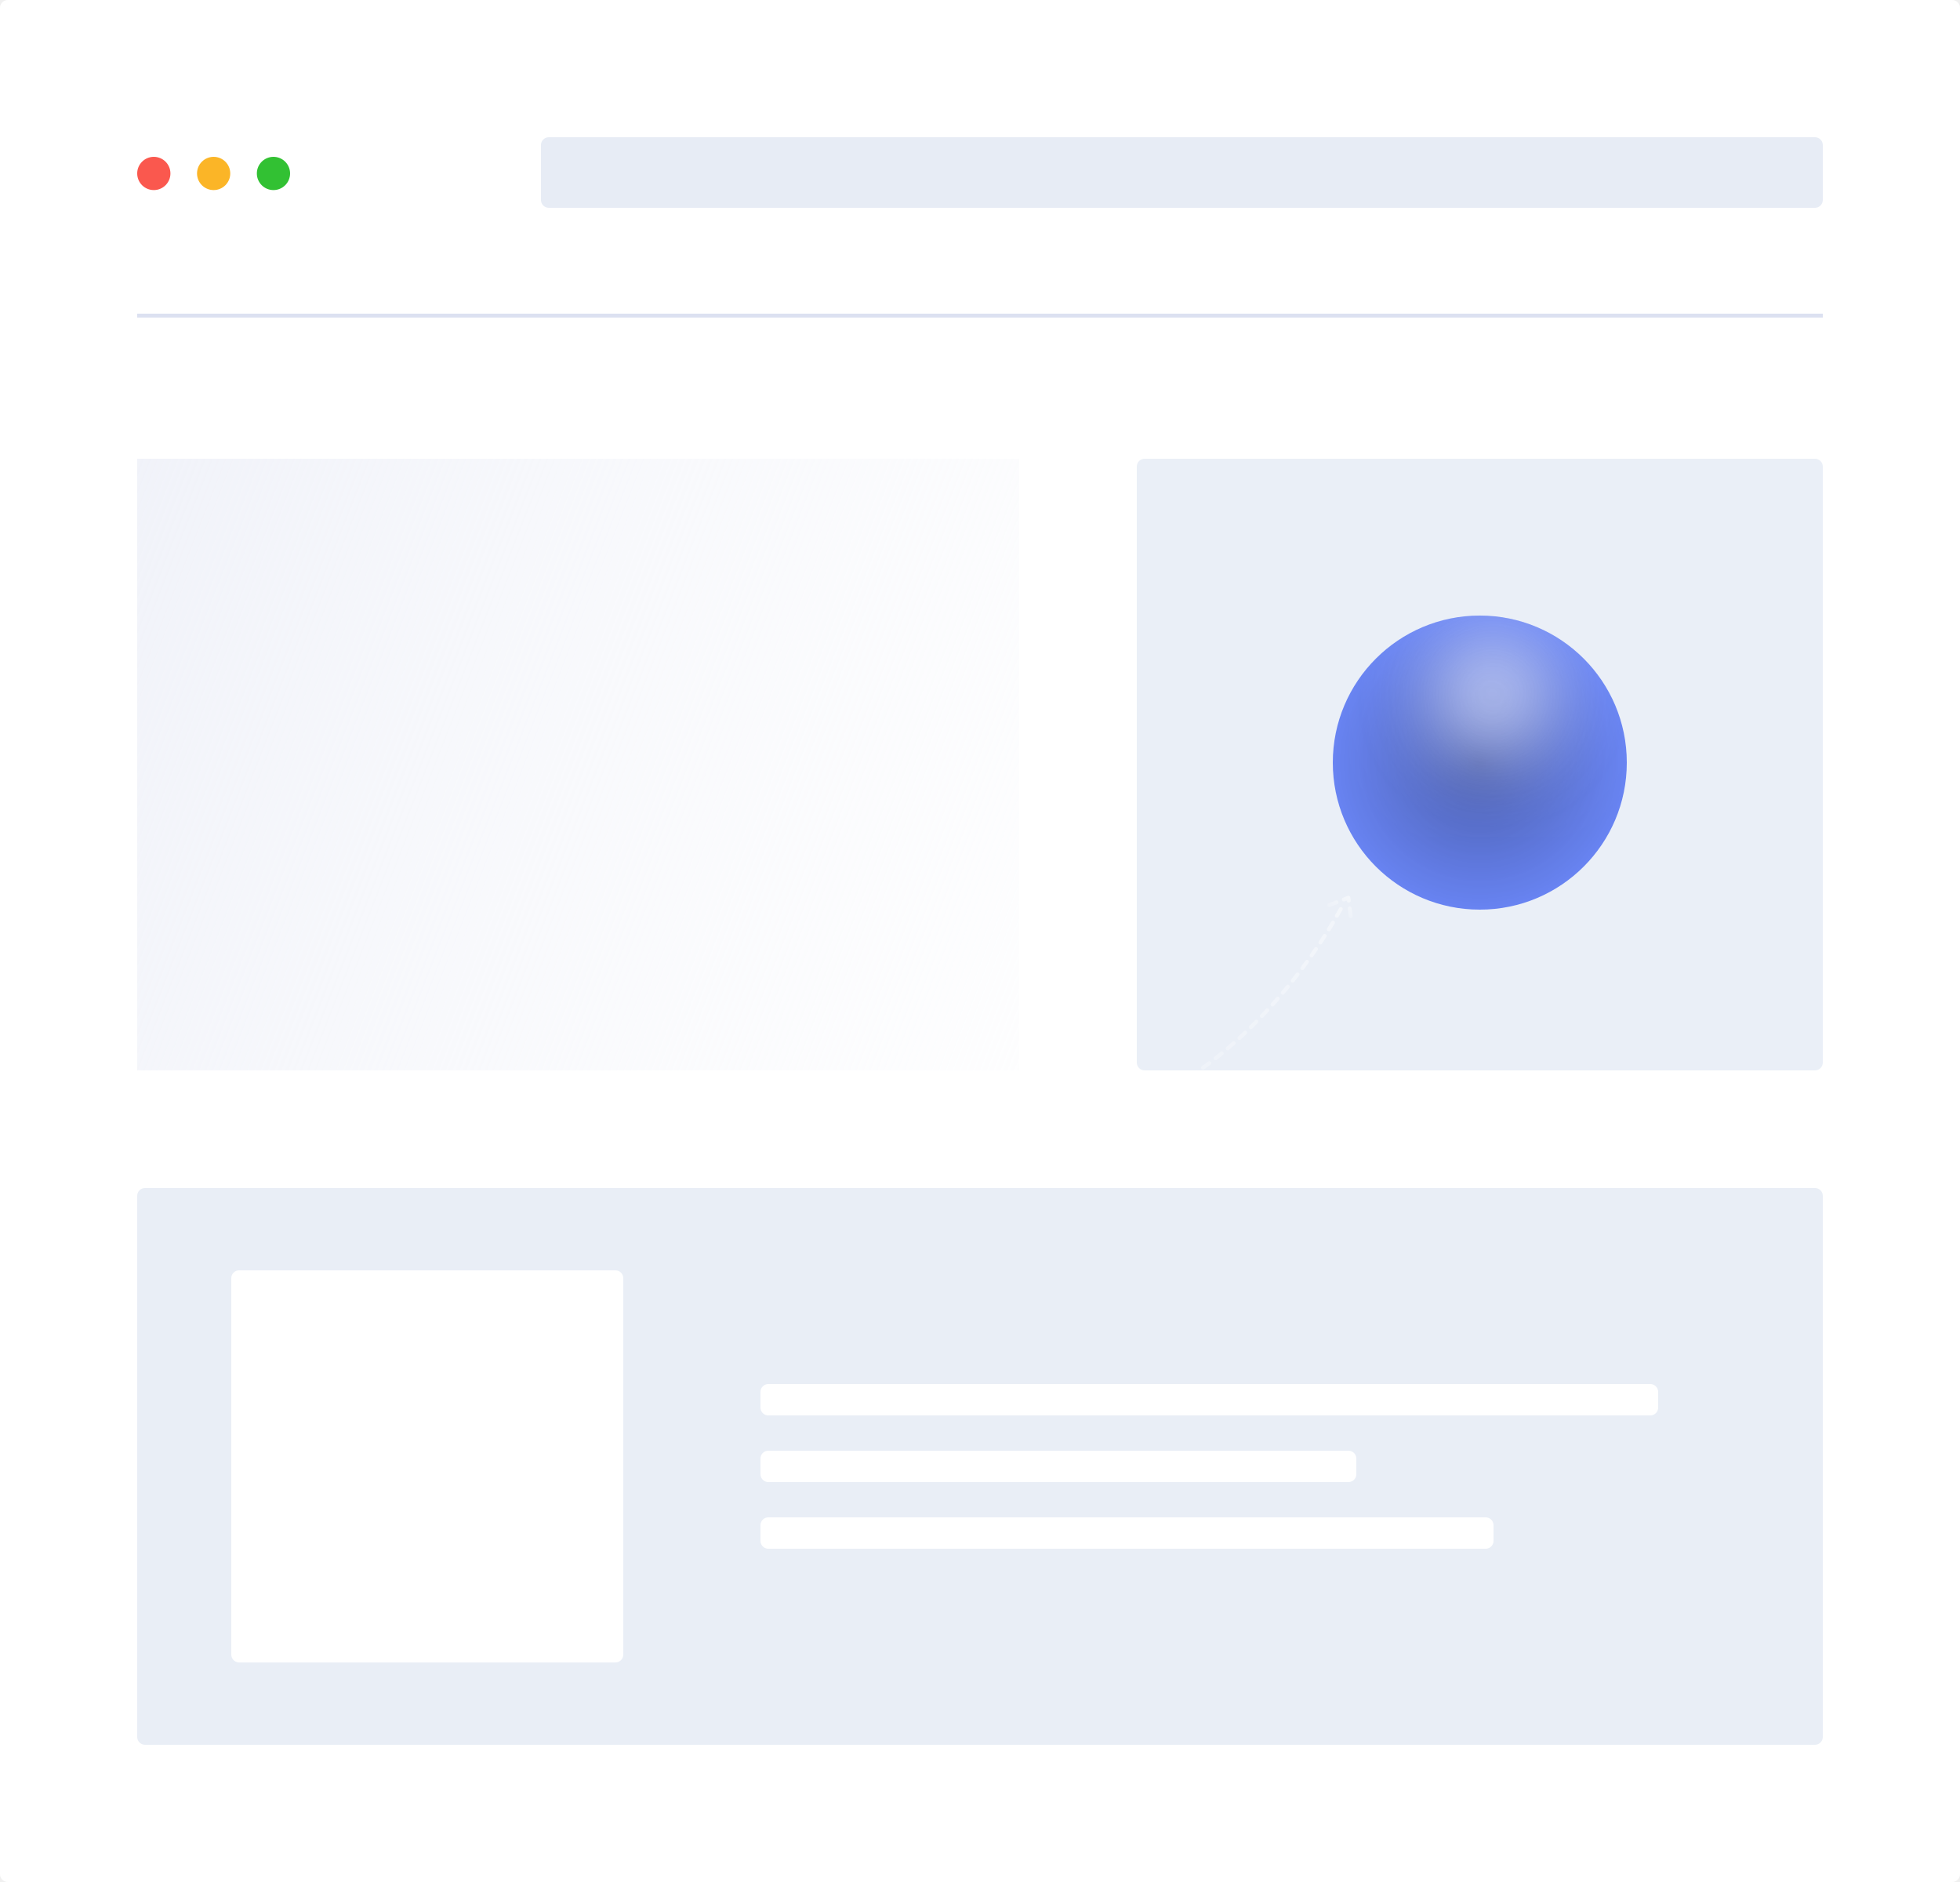
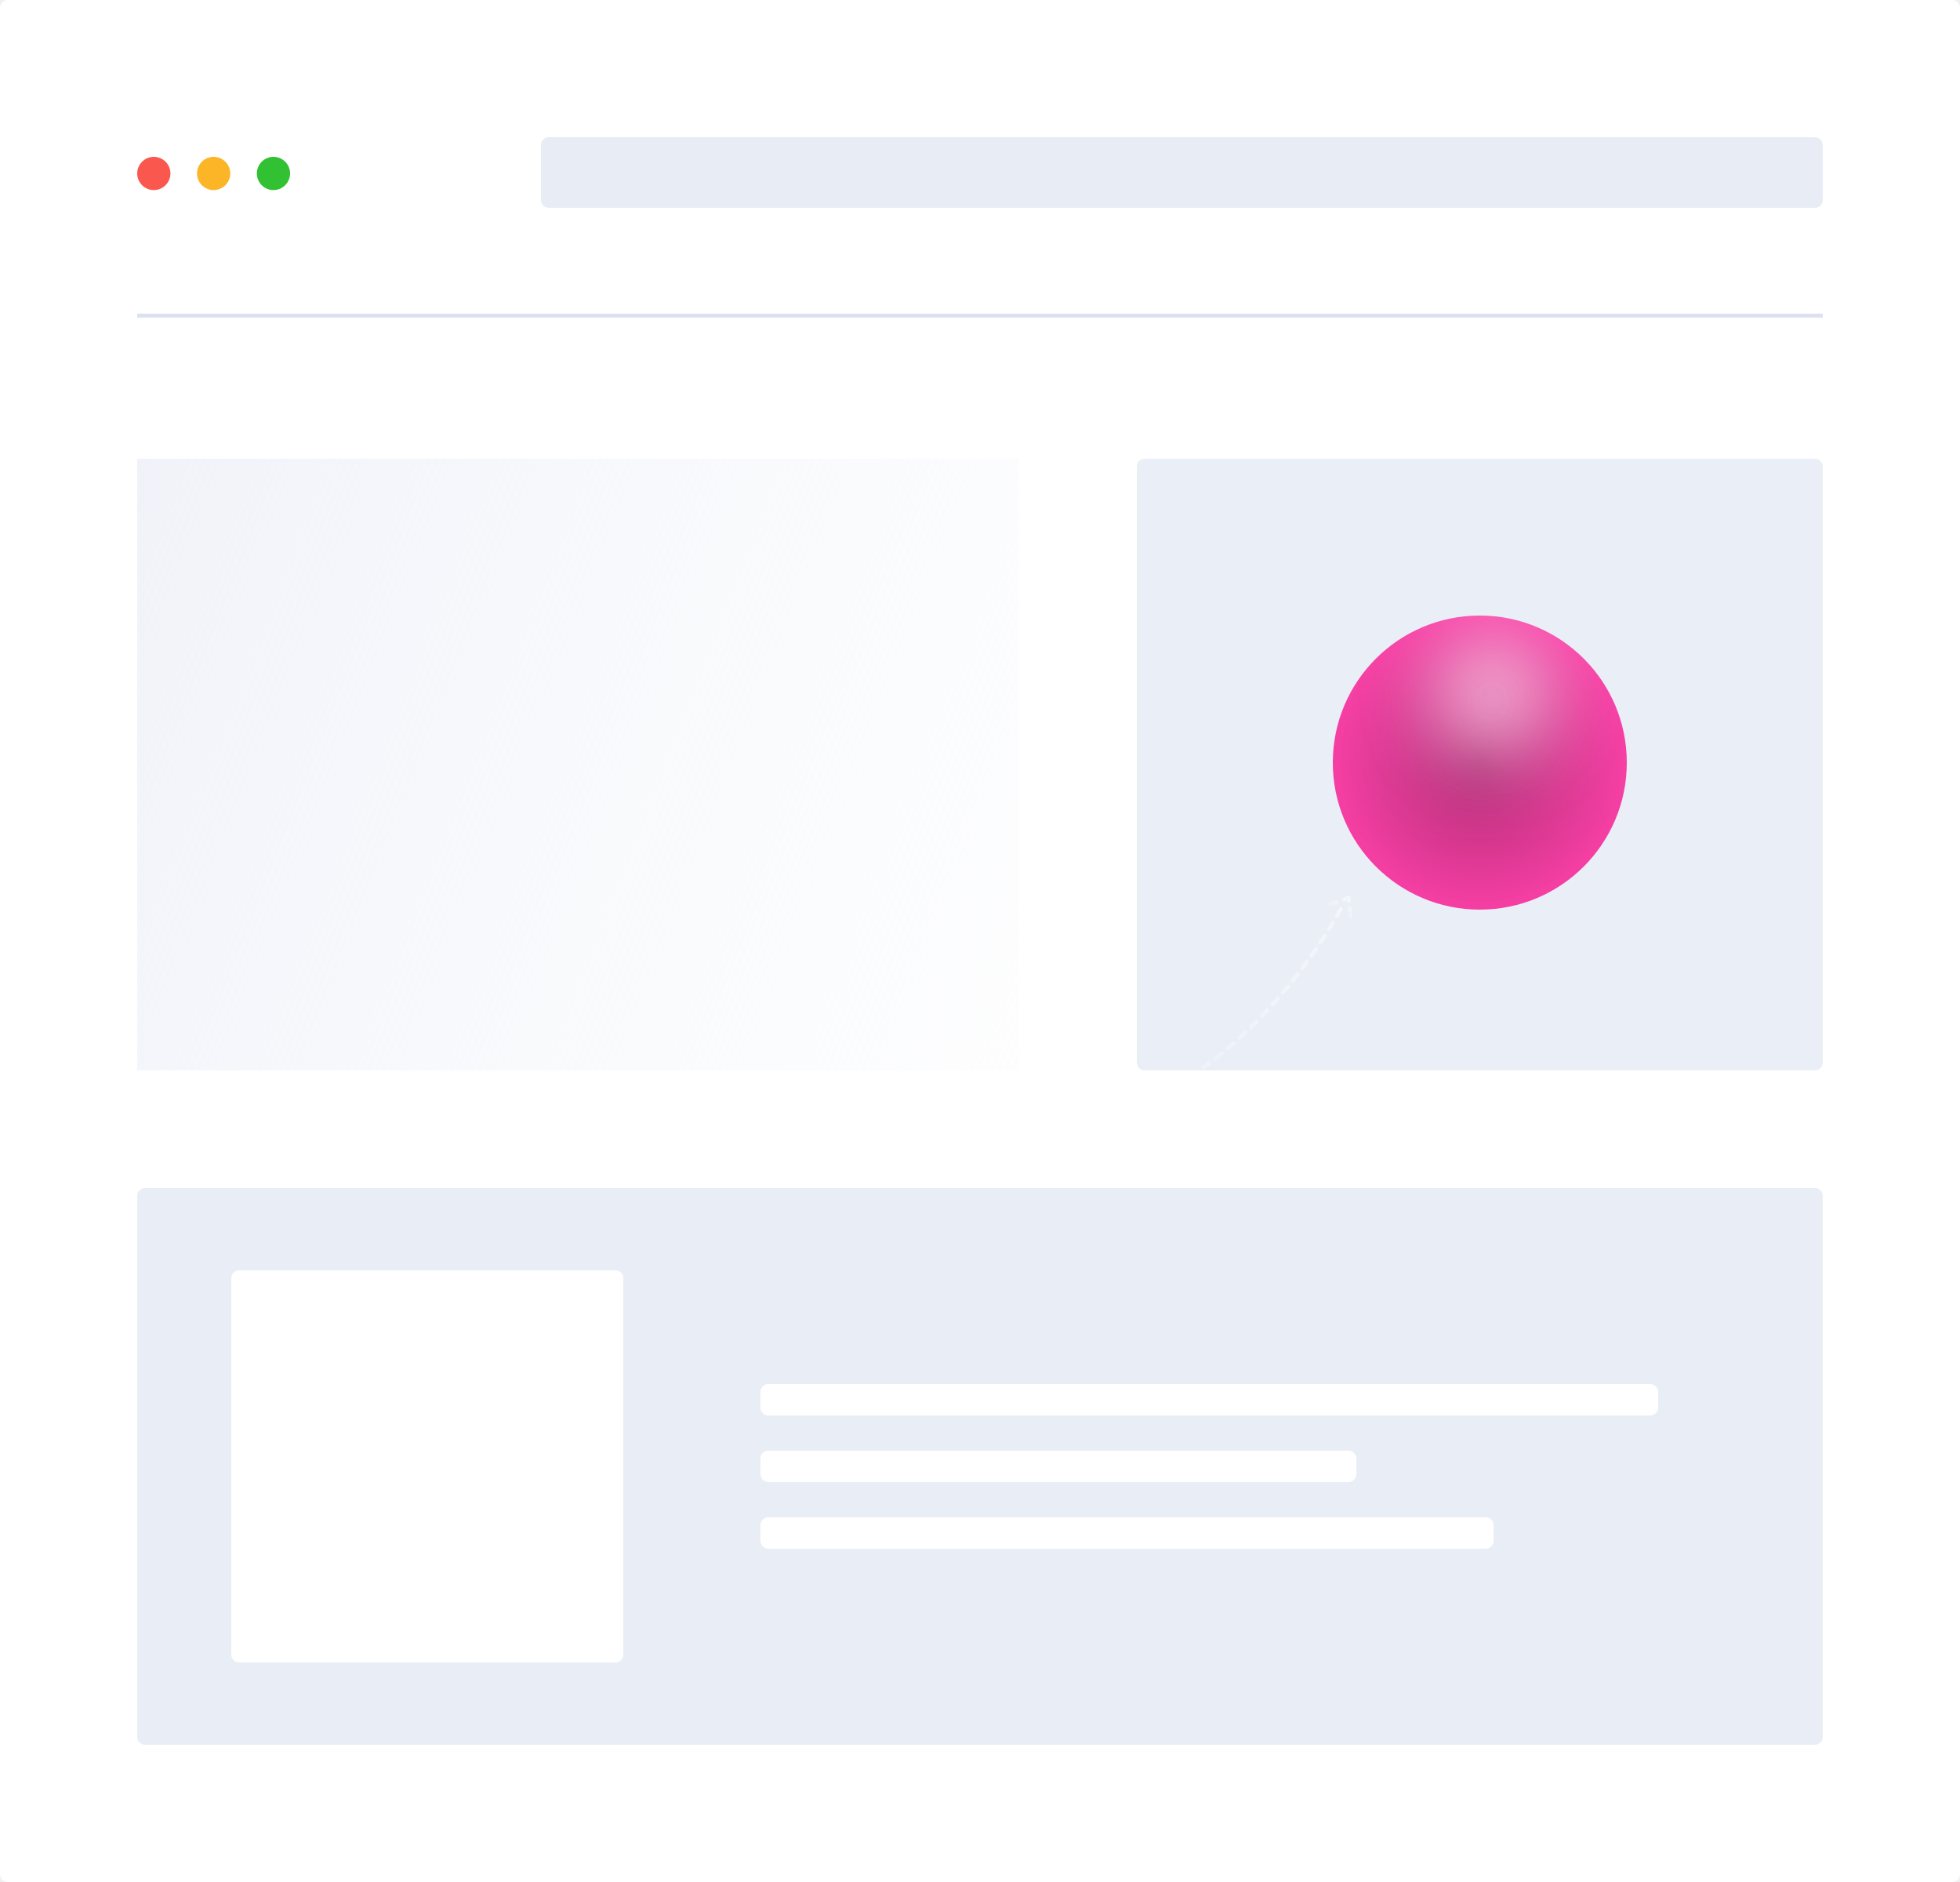
<svg xmlns="http://www.w3.org/2000/svg" width="500" height="480" viewBox="0 0 500 480" fill="none">
  <rect width="500" height="480" rx="2" fill="white" />
  <rect x="35" y="117" width="225" height="156" fill="url(#paint0_linear_1028_964)" />
  <line x1="35" y1="80.5" x2="465" y2="80.5" stroke="#DCE1F1" />
  <rect x="290" y="117" width="175" height="156" rx="2" fill="#EAEFF7" />
  <rect x="35" y="303" width="430" height="142" rx="2" fill="#E9EEF6" />
  <rect x="194" y="353" width="229" height="8" rx="2" fill="white" />
  <rect x="194" y="370" width="152" height="8" rx="2" fill="white" />
  <rect x="194" y="387" width="187" height="8" rx="2" fill="white" />
  <rect x="59" y="324" width="100" height="100" rx="2" fill="white" />
  <rect x="138" y="35" width="327" height="18" rx="2" fill="#E7ECF5" />
  <circle cx="39.239" cy="44.239" r="4.239" fill="#FA584E" />
  <circle cx="54.5" cy="44.239" r="4.239" fill="#FBB527" />
  <circle cx="69.761" cy="44.239" r="4.239" fill="#32C133" />
-   <circle opacity="0.8" cx="377.5" cy="194.5" r="37.5" fill="#4A6CF7" />
+   <circle opacity="0.8" cx="377.5" cy="194.5" r="37.5" fill="#FF1493" />
  <mask id="mask0_1028_964" style="mask-type:alpha" maskUnits="userSpaceOnUse" x="340" y="157" width="75" height="75">
-     <circle opacity="0.8" cx="377.5" cy="194.5" r="37.5" fill="#4A6CF7" />
+     <circle opacity="0.8" cx="377.5" cy="194.5" r="37.5" fill="#FF1493" />
  </mask>
  <g mask="url(#mask0_1028_964)">
    <circle opacity="0.8" cx="377.5" cy="194.5" r="37.5" fill="url(#paint1_radial_1028_964)" />
    <g opacity="0.8" filter="url(#filter0_f_1028_964)">
      <circle cx="380.809" cy="176.853" r="15.441" fill="white" />
    </g>
  </g>
  <path d="M342.034 231.847C324.964 262.749 277.939 313.186 226.394 267.718" stroke="url(#paint2_linear_1028_964)" stroke-linecap="round" stroke-linejoin="round" stroke-dasharray="2 2" />
  <path d="M339.077 230.867L343.973 228.971L344.562 233.656" stroke="url(#paint3_linear_1028_964)" stroke-linecap="round" stroke-linejoin="round" stroke-dasharray="2 2" />
  <defs>
    <filter id="filter0_f_1028_964" x="344.368" y="140.412" width="72.882" height="72.883" filterUnits="userSpaceOnUse" color-interpolation-filters="sRGB">
      <feFlood flood-opacity="0" result="BackgroundImageFix" />
      <feBlend mode="normal" in="SourceGraphic" in2="BackgroundImageFix" result="shape" />
      <feGaussianBlur stdDeviation="10.5" result="effect1_foregroundBlur_1028_964" />
    </filter>
    <linearGradient id="paint0_linear_1028_964" x1="434.5" y1="210" x2="48.223" y2="58.807" gradientUnits="userSpaceOnUse">
      <stop stop-color="white" stop-opacity="0" />
      <stop offset="1" stop-color="#F0F2F9" />
    </linearGradient>
    <radialGradient id="paint1_radial_1028_964" cx="0" cy="0" r="1" gradientUnits="userSpaceOnUse" gradientTransform="translate(377.5 194.5) rotate(90) scale(40.2574)">
      <stop stop-opacity="0.47" />
      <stop offset="1" stop-opacity="0" />
    </radialGradient>
    <linearGradient id="paint2_linear_1028_964" x1="358.554" y1="226.723" x2="242.956" y2="282.349" gradientUnits="userSpaceOnUse">
      <stop stop-color="white" stop-opacity="0.48" />
      <stop offset="1" stop-color="white" stop-opacity="0" />
    </linearGradient>
    <linearGradient id="paint3_linear_1028_964" x1="343.992" y1="228.548" x2="340.23" y2="234.571" gradientUnits="userSpaceOnUse">
      <stop stop-color="white" stop-opacity="0.48" />
      <stop offset="1" stop-color="white" stop-opacity="0" />
    </linearGradient>
  </defs>
</svg>
